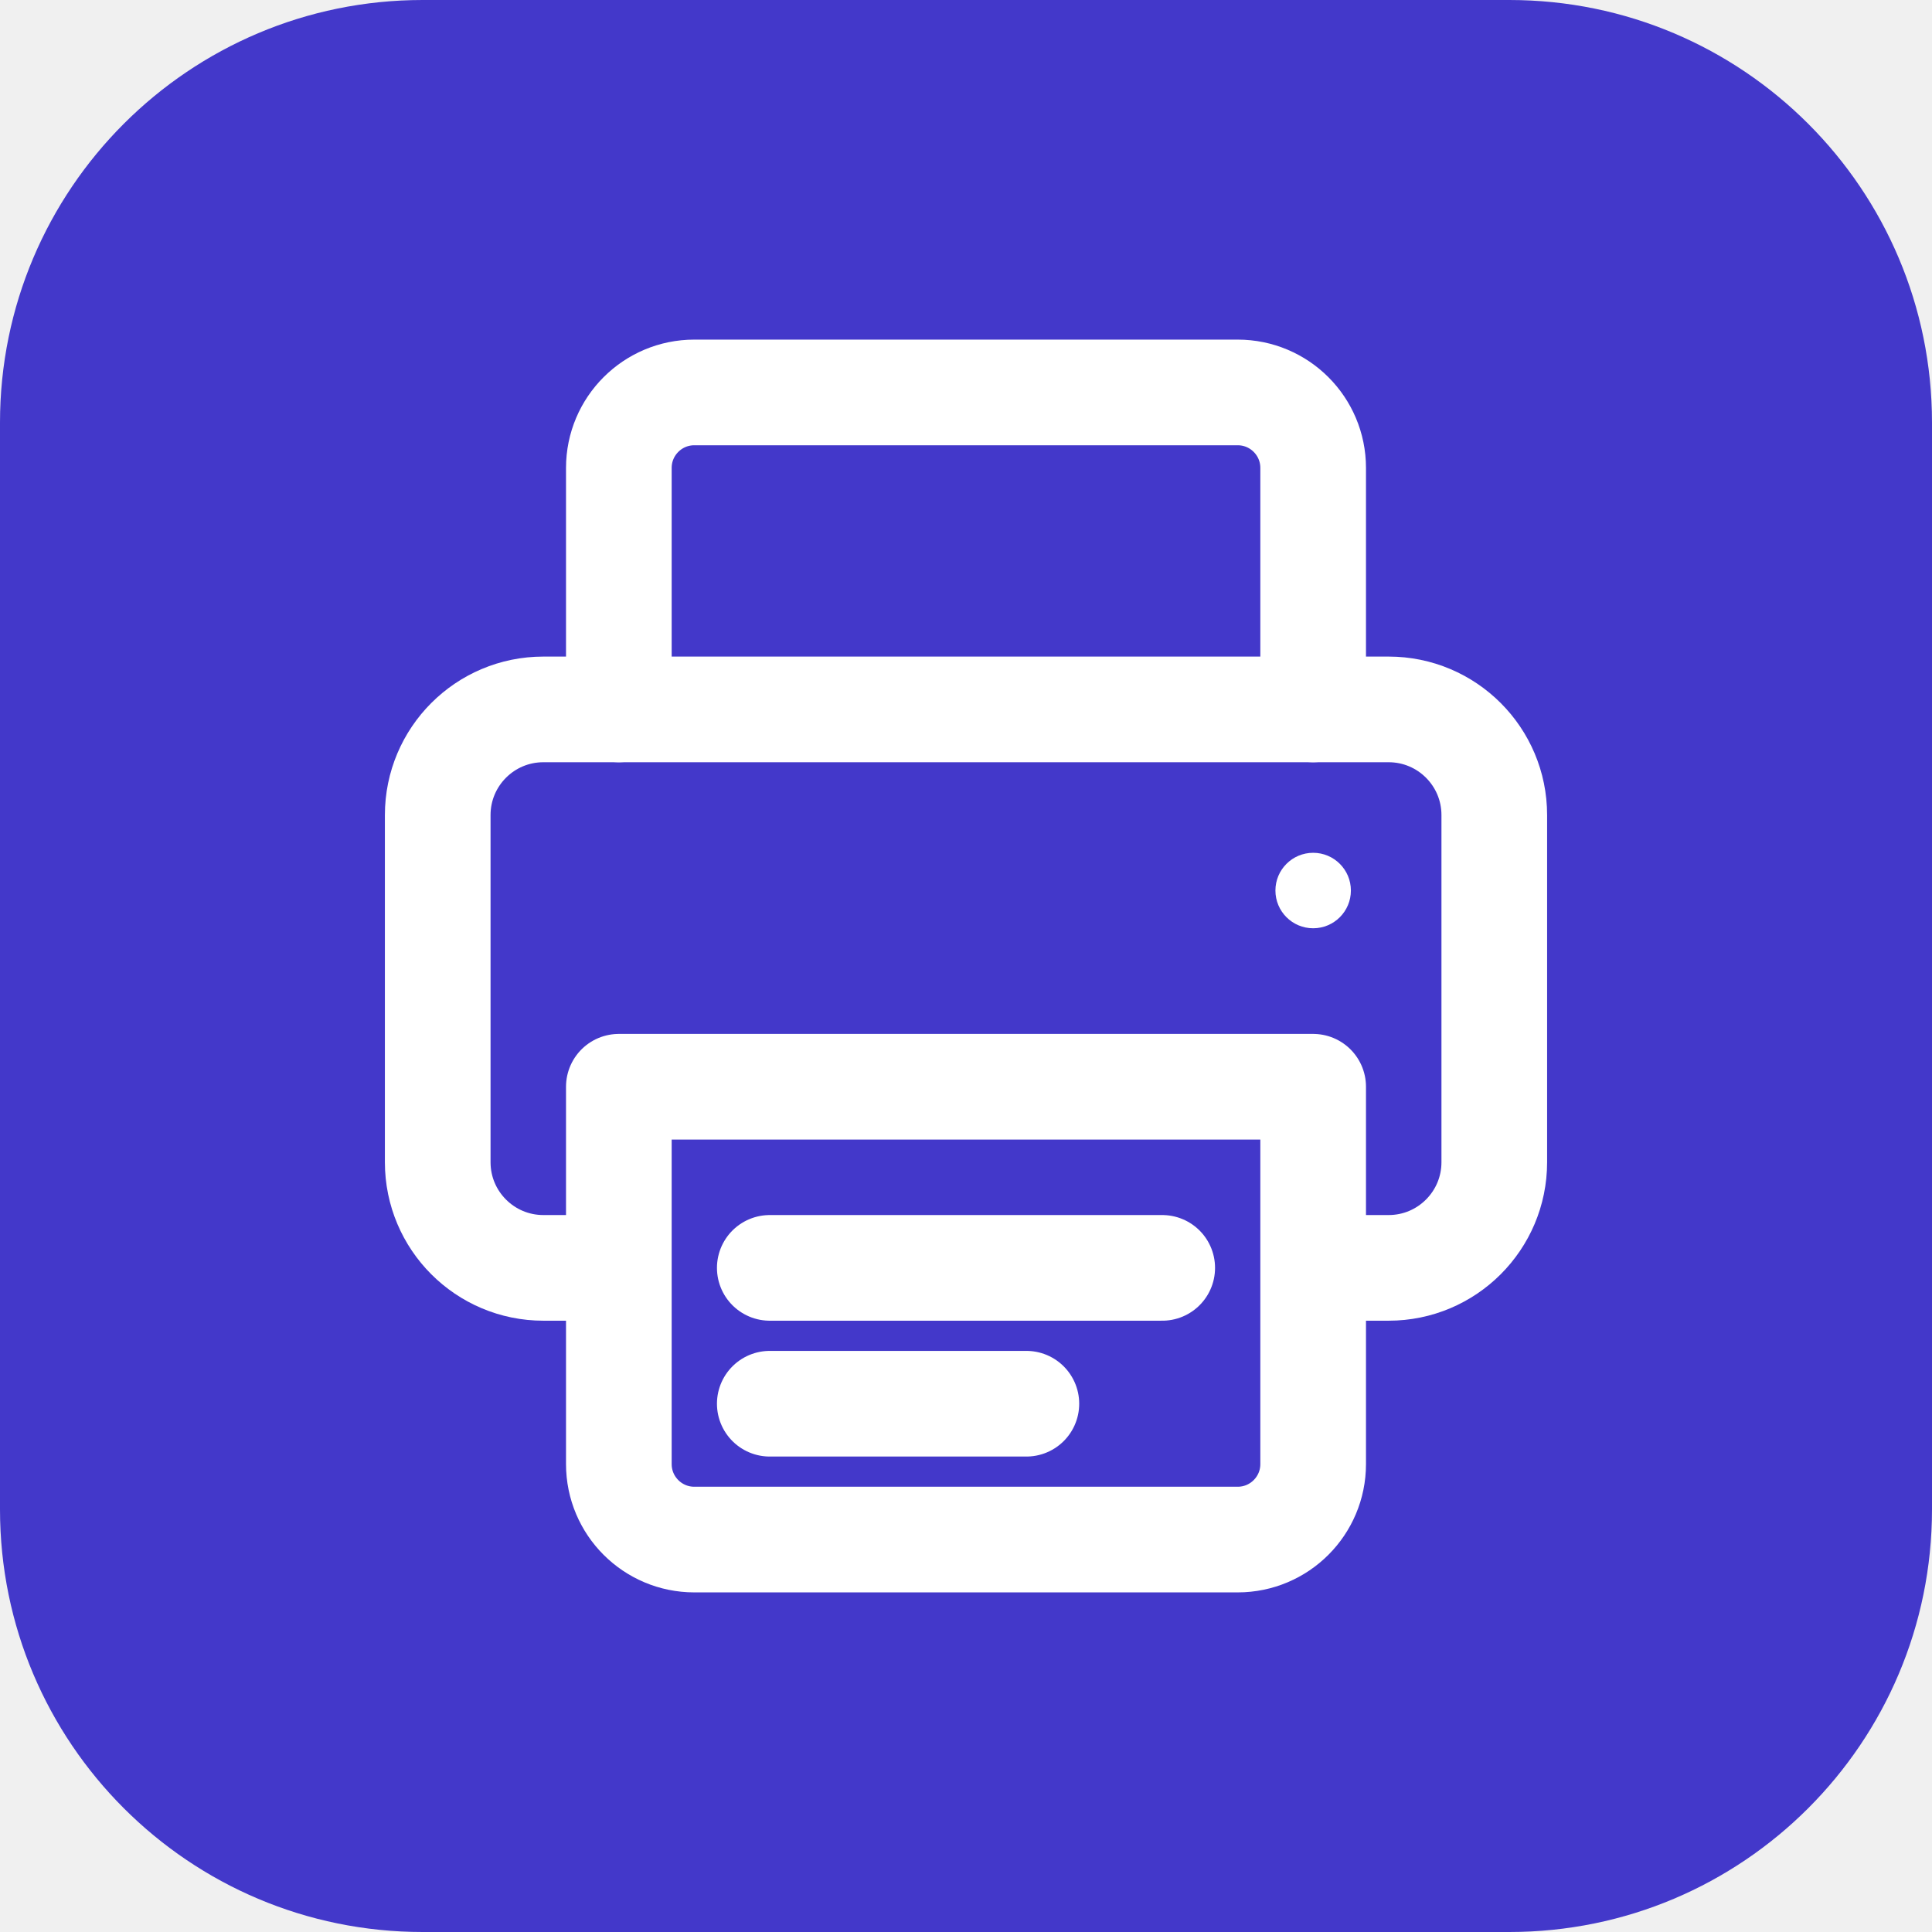
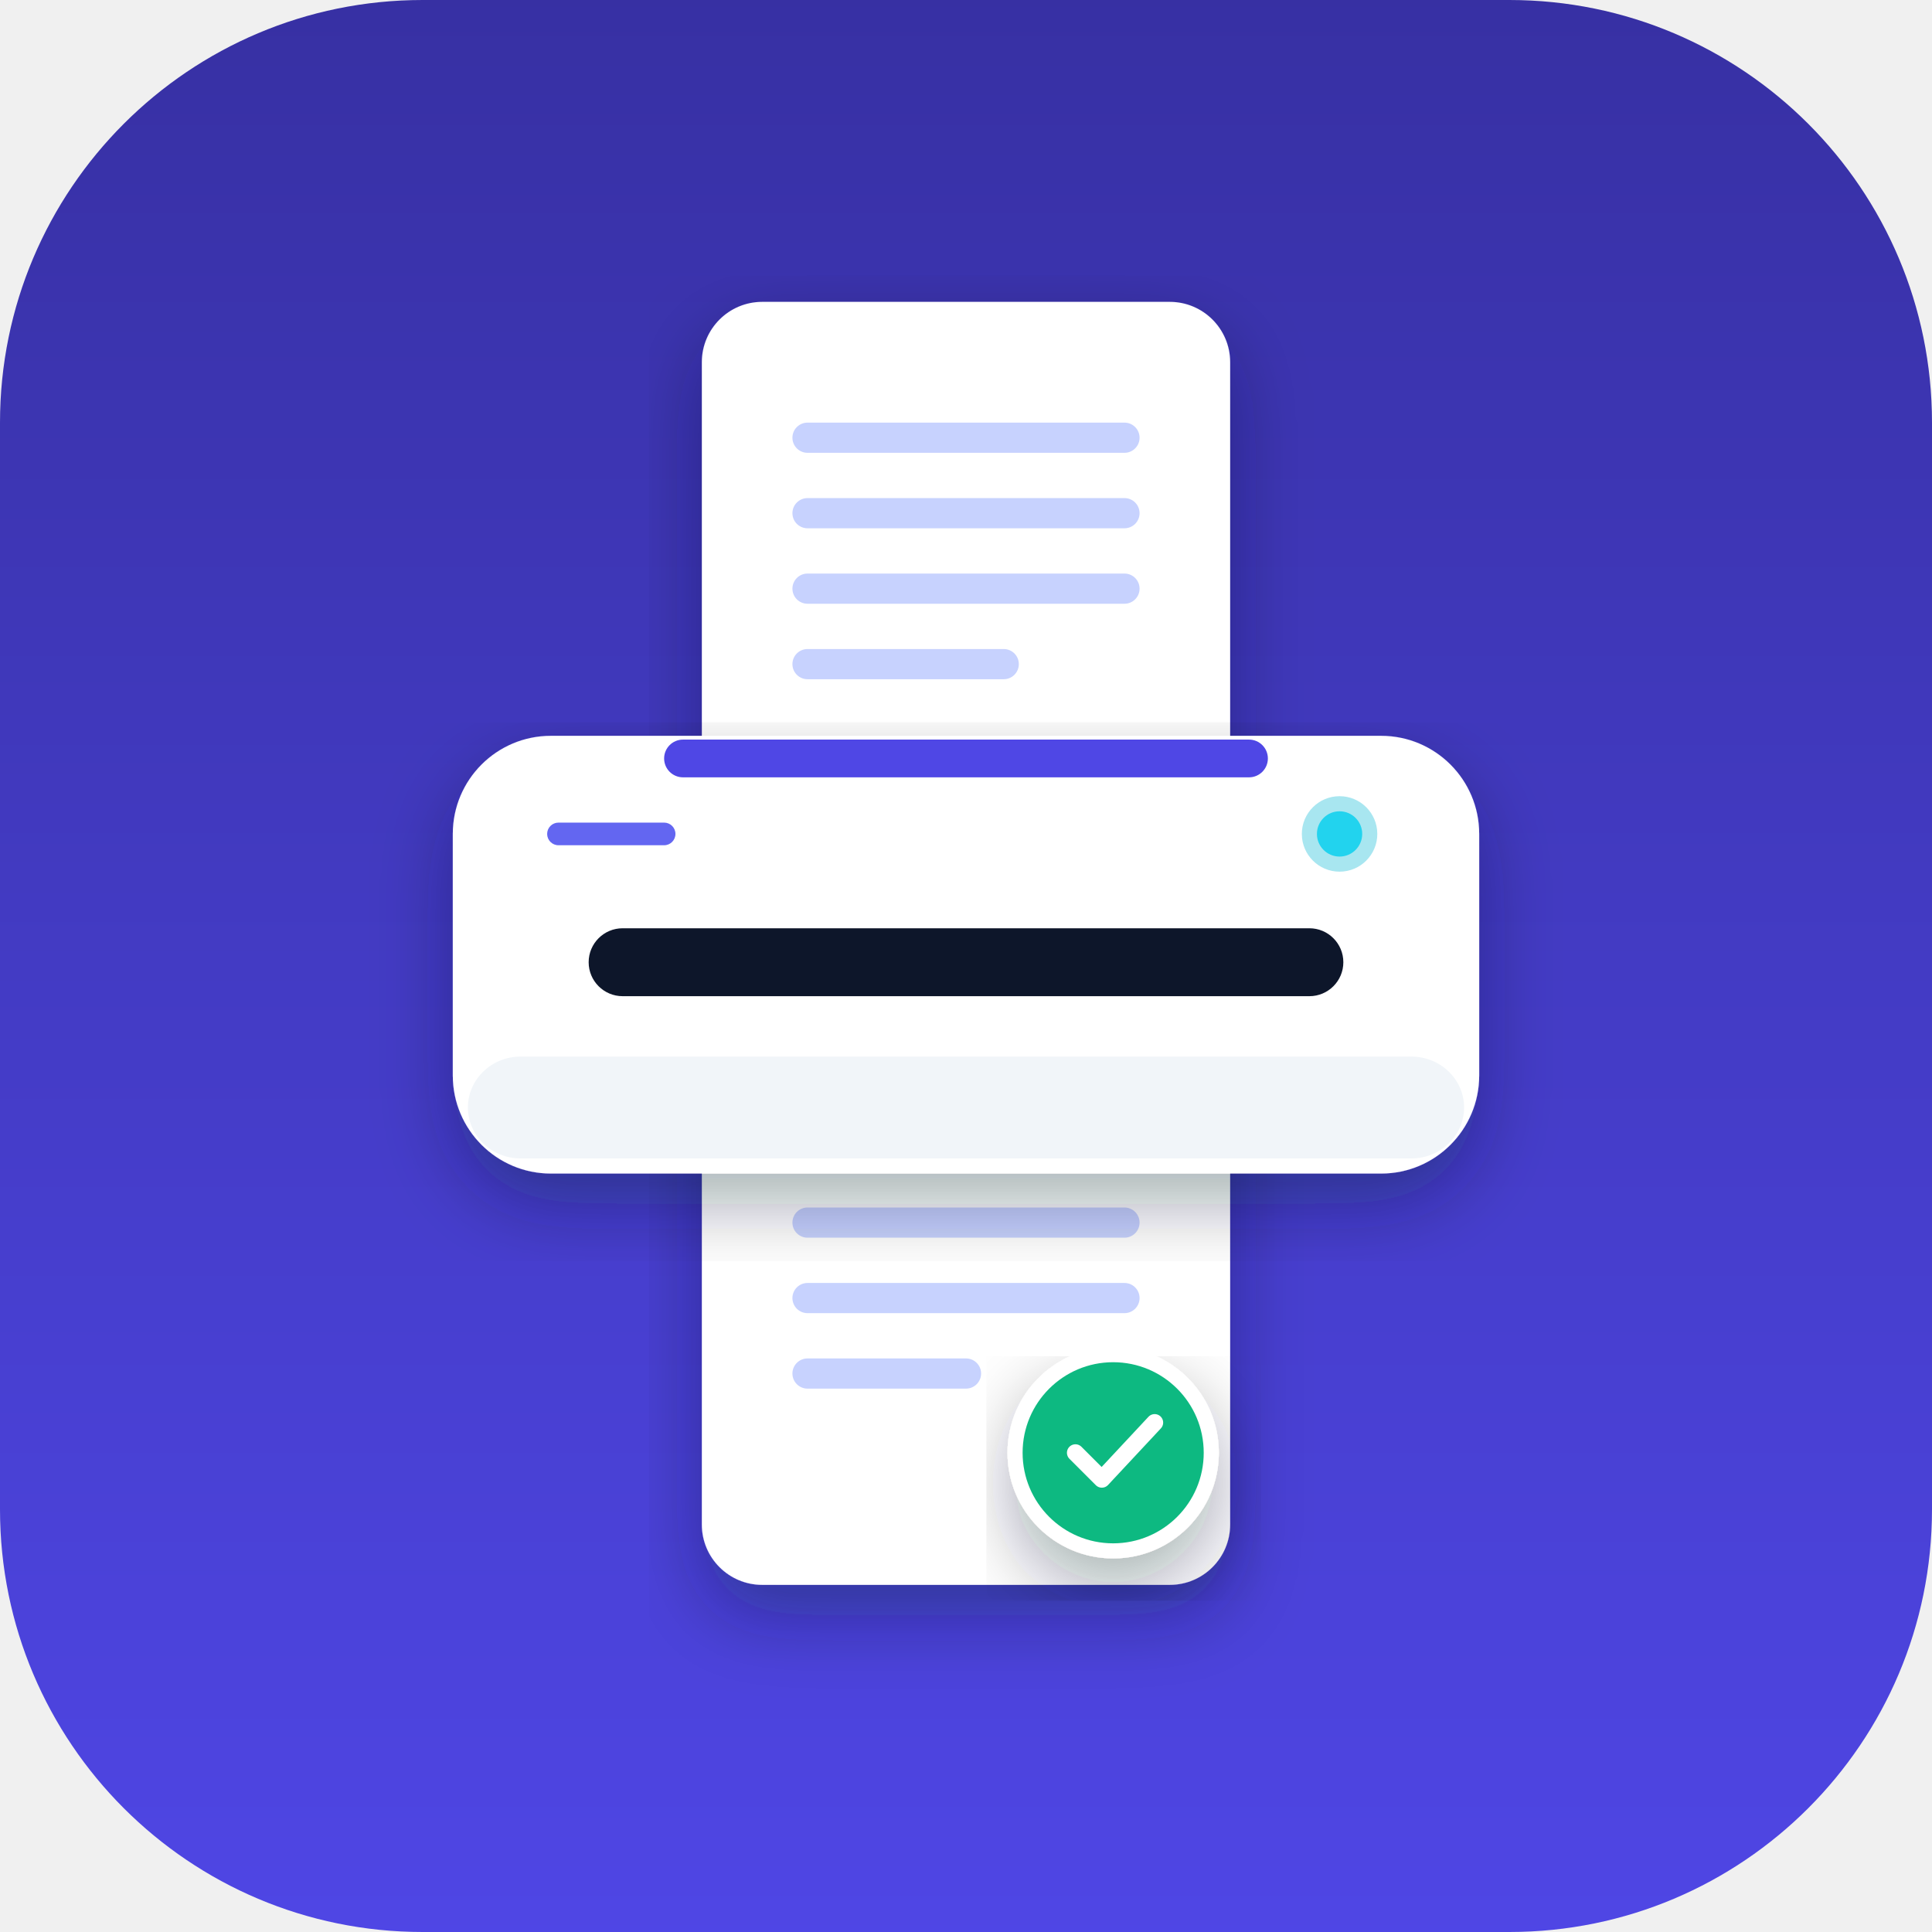
<svg xmlns="http://www.w3.org/2000/svg" viewBox="0 0 512 512" width="512" height="512">
-   <rect width="512" height="512" rx="112" fill="#4338ca" />
-   <g fill="none" stroke="#ffffff" stroke-width="28" stroke-linecap="round" stroke-linejoin="round">
-     <path d="M164 188V124a20 20 0 0 1 20-20h144a20 20 0 0 1 20 20v64" />
-     <rect x="116" y="188" width="280" height="148" rx="28" />
-     <path d="M164 288h184v100a20 20 0 0 1-20 20H184a20 20 0 0 1-20-20V288Z" fill="#4338ca" />
-     <line x1="204" y1="336" x2="308" y2="336" />
-     <line x1="204" y1="372" x2="272" y2="372" />
-     <circle cx="348" cy="236" r="10" fill="#ffffff" stroke="none" />
+   <defs>
+     <linearGradient id="bgGrad" x1="0%" y1="0%" x2="0%" y2="100%">
+       <stop offset="0%" stop-color="#3730A3" />
+       <stop offset="100%" stop-color="#4F46E5" />
+     </linearGradient>
+     <filter id="shadow" x="-10%" y="-10%" width="130%" height="130%">
+       <feDropShadow dx="0" dy="8" stdDeviation="10" flood-color="#0F172A" flood-opacity="0.35" />
+     </filter>
+   </defs>
+   <rect width="512" height="512" rx="112" fill="url(#bgGrad)" />
+   <g filter="url(#shadow)">
+     <rect x="186" y="80" width="140" height="150" rx="16" fill="#FFFFFF" />
+     <rect x="210" y="112" width="92" height="8" rx="4" fill="#C7D2FE" />
+     <rect x="210" y="132" width="92" height="8" rx="4" fill="#C7D2FE" />
+     <rect x="210" y="152" width="92" height="8" rx="4" fill="#C7D2FE" />
+     <rect x="210" y="172" width="60" height="8" rx="4" fill="#C7D2FE" />
+   </g>
+   <g filter="url(#shadow)">
+     <rect x="186" y="270" width="140" height="150" rx="16" fill="#FFFFFF" />
+     <rect x="210" y="320" width="92" height="8" rx="4" fill="#C7D2FE" />
+     <rect x="210" y="340" width="92" height="8" rx="4" fill="#C7D2FE" />
+     <rect x="210" y="360" width="50" height="8" rx="4" fill="#C7D2FE" />
+   </g>
+   <g filter="url(#shadow)">
+     <circle cx="295" cy="385" r="28" fill="#FFFFFF" />
+     <circle cx="295" cy="385" r="24" fill="#10B981" />
+     <path d="M285 385 L292 392 L306 377" fill="none" stroke="#FFFFFF" stroke-width="4.5" stroke-linecap="round" stroke-linejoin="round" />
+   </g>
+   <g filter="url(#shadow)">
+     <rect x="120" y="195" width="272" height="116" rx="26" fill="#FFFFFF" />
+     <rect x="124" y="280" width="264" height="27" rx="14" fill="#F1F5F9" />
+     <rect x="176" y="196" width="160" height="10" rx="5" fill="#4F46E5" />
+     <rect x="156" y="246" width="200" height="18" rx="9" fill="#0F172A" />
+     <rect x="145" y="218" width="34" height="6" rx="3" fill="#6366F1" />
+     <circle cx="355" cy="221" r="10" fill="#06B6D4" opacity="0.35" />
+     <circle cx="355" cy="221" r="6" fill="#22D3EE" />
  </g>
</svg>
